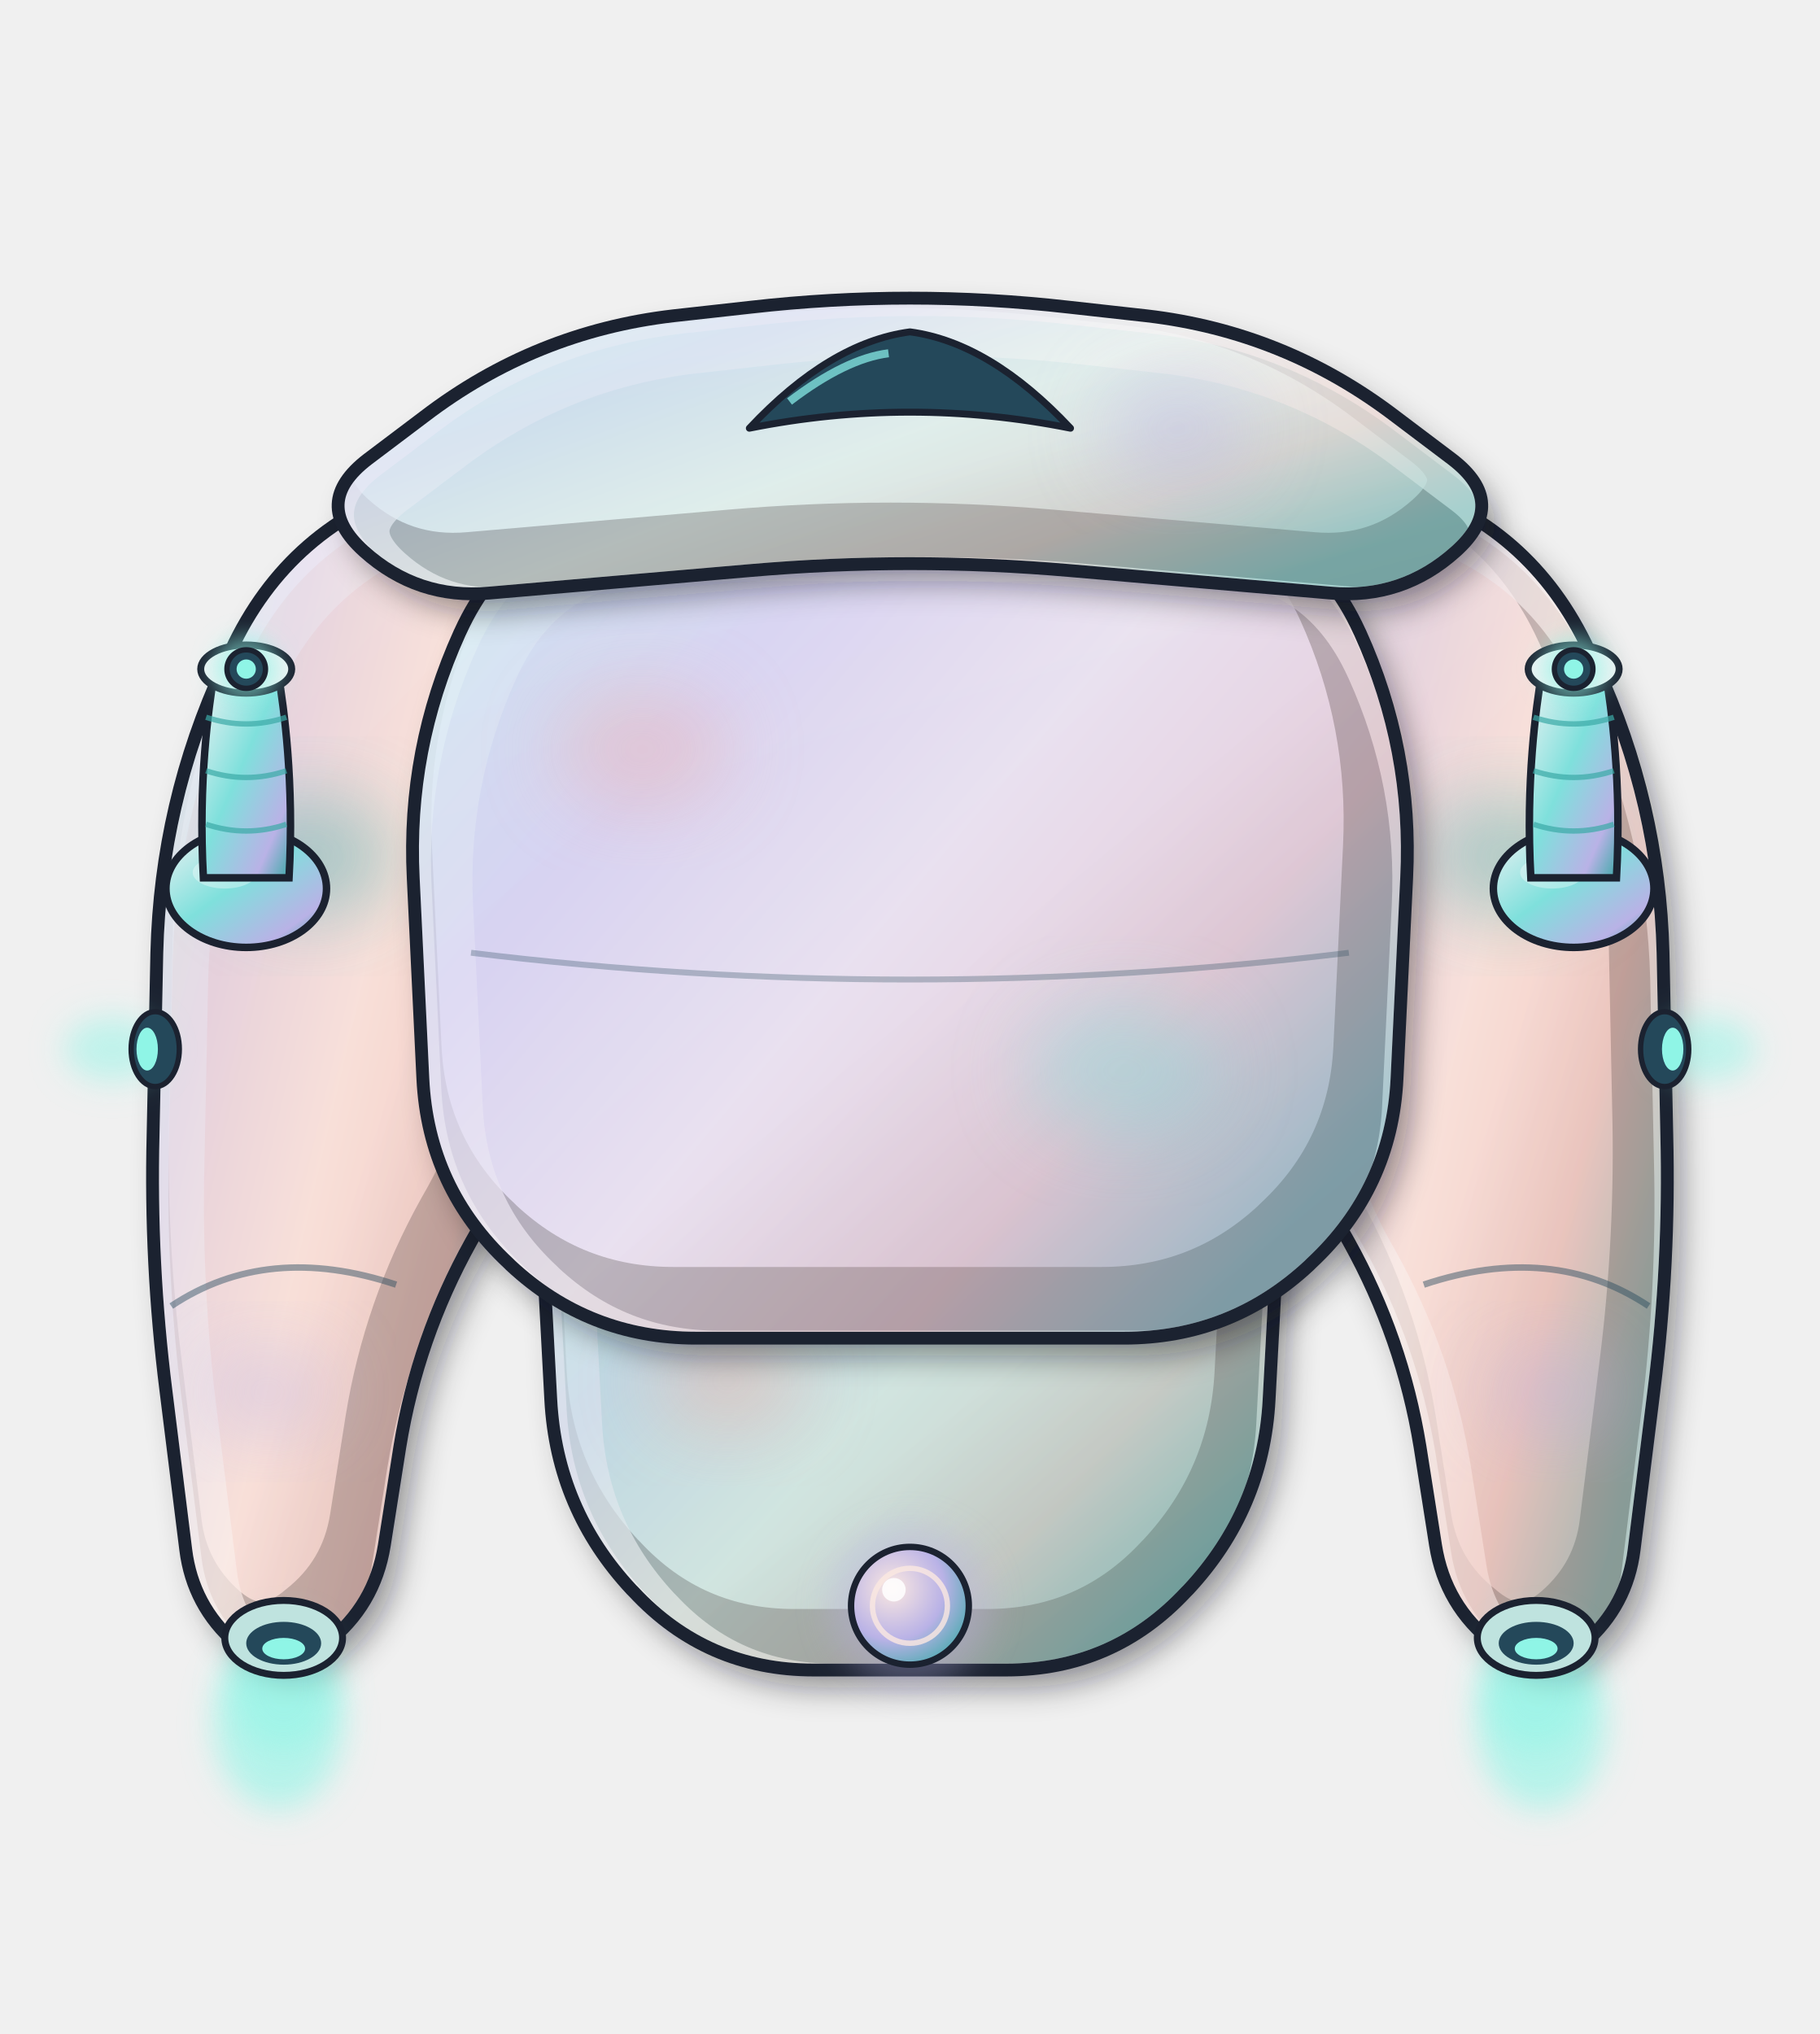
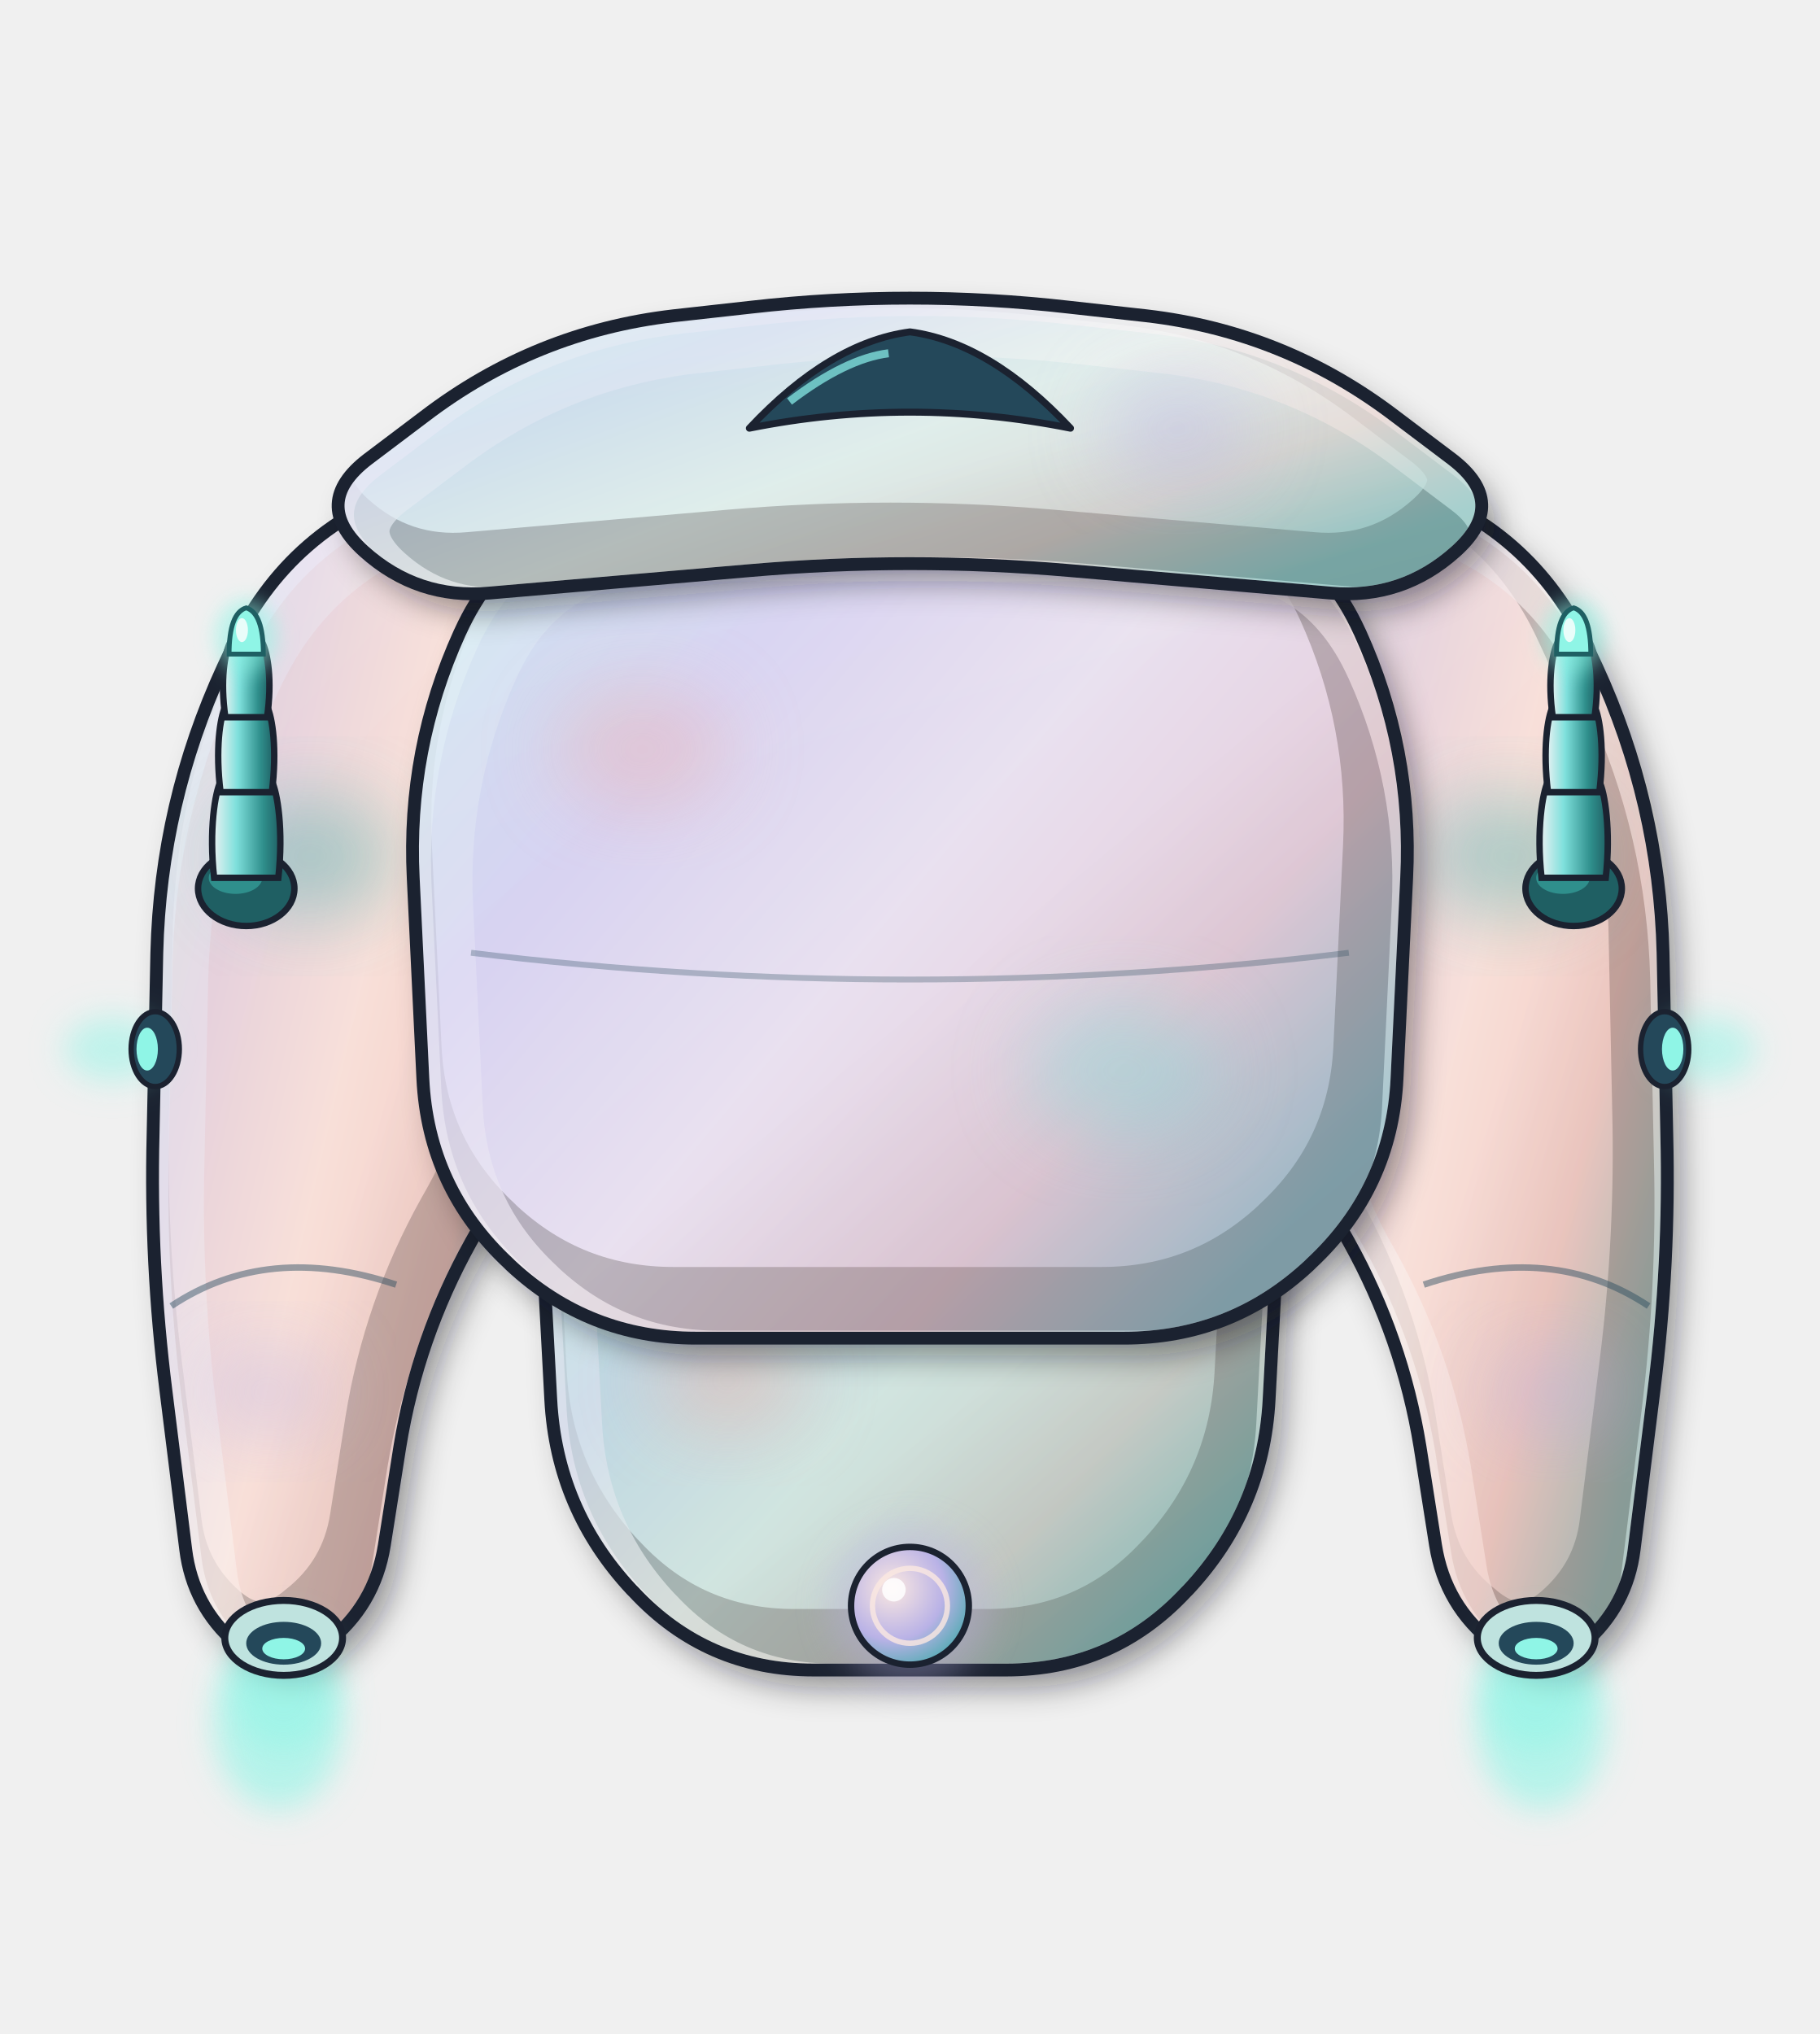
<svg xmlns="http://www.w3.org/2000/svg" viewBox="0 0 340 380" width="340" height="380">
  <defs>
    <filter id="soft" x="-20%" y="-20%" width="140%" height="140%">
      <feGaussianBlur stdDeviation="3" />
    </filter>
    <filter id="glow" x="-100%" y="-100%" width="300%" height="300%">
      <feGaussianBlur stdDeviation="3" />
    </filter>
    <linearGradient id="gloss" x1="0" y1="0" x2="0.35" y2="1">
      <stop offset="0" stop-color="#fff" stop-opacity=".18" />
      <stop offset=".4" stop-color="#fff" stop-opacity="0" />
    </linearGradient>
    <filter id="soft-mottle" x="-50%" y="-50%" width="200%" height="200%">
      <feGaussianBlur stdDeviation="7" />
    </filter>
    <radialGradient id="organ" cx=".35" cy=".35" r=".8">
      <stop offset="0" stop-color="#fbe8e1" />
      <stop offset=".55" stop-color="#b9b2e6" />
      <stop offset="1" stop-color="#3aa9a6" />
    </radialGradient>
    <linearGradient id="prism" x1="0" y1="0" x2="1" y2="1">
      <stop offset="0" stop-color="#7fe0dc" stop-opacity=".25" />
      <stop offset=".45" stop-color="#fbe8e1" stop-opacity="0" />
      <stop offset=".7" stop-color="#b9b2e6" stop-opacity=".18" />
      <stop offset="1" stop-color="#f0a99f" stop-opacity=".22" />
    </linearGradient>
    <linearGradient id="iris" x1="0" y1="0" x2="1" y2=".7">
      <stop offset="0" stop-color="#7fe0dc" />
      <stop offset=".3" stop-color="#b9b2e6" />
      <stop offset=".55" stop-color="#fbe8e1" />
      <stop offset=".8" stop-color="#f0a99f" />
      <stop offset="1" stop-color="#3aa9a6" />
    </linearGradient>
    <clipPath id="plate-rear-clip">
      <path d="M100.9,224.0 Q100.0,206.0 118.0,206.0 L222.0,206.0 Q240.0,206.0 239.1,224.0 L237.1,261.5 Q236.0,282.0 222.0,297.0 L221.6,297.4 Q208.0,312.0 188.0,312.0 L152.0,312.0 Q132.0,312.0 118.4,297.4 L118.0,297.0 Q104.0,282.0 102.9,261.5 Z" />
    </clipPath>
    <linearGradient id="plate-rear-body" x1="0" y1="0" x2="1" y2="1">
      <stop offset="0" stop-color="#c5e5e2" />
      <stop offset=".55" stop-color="#bfe3df" />
      <stop offset="1" stop-color="#98b5b2" />
    </linearGradient>
    <clipPath id="plate-flank-port-clip">
      <path d="M104.0,101.0 Q106.0,82.0 87.7,87.6 L78.9,90.4 Q54.0,98.0 43.1,121.6 L41.7,124.6 Q30.0,150.0 29.3,178.0 L28.6,212.0 Q28.0,236.0 31.0,259.8 L34.7,289.5 Q36.0,300.0 44.0,307.0 L44.0,307.0 Q52.0,314.0 60.4,307.5 L61.0,307.0 Q70.0,300.0 71.8,288.7 L74.7,270.3 Q78.0,250.0 88.0,232.0 L89.3,229.7 Q98.0,214.0 98.8,196.0 L101.2,139.1 Q102.0,120.0 104.0,101.0 Z" />
    </clipPath>
    <linearGradient id="plate-flank-port-body" x1="0" y1="0" x2="1" y2="1">
      <stop offset="0" stop-color="#f6dfda" />
      <stop offset=".55" stop-color="#f6dcd6" />
      <stop offset="1" stop-color="#c4b0ab" />
    </linearGradient>
    <clipPath id="plate-flank-starboard-clip">
      <path d="M236.0,101.0 Q238.0,120.0 238.8,139.1 L241.2,196.0 Q242.0,214.0 250.7,229.7 L252.0,232.0 Q262.0,250.0 265.3,270.3 L268.2,288.7 Q270.0,300.0 279.0,307.0 L279.6,307.5 Q288.0,314.0 296.0,307.0 L296.0,307.0 Q304.0,300.0 305.3,289.5 L309.0,259.8 Q312.0,236.0 311.4,212.0 L310.7,178.0 Q310.0,150.0 298.3,124.6 L296.9,121.6 Q286.0,98.0 261.1,90.4 L252.3,87.6 Q234.0,82.0 236.0,101.0 Z" />
    </clipPath>
    <linearGradient id="plate-flank-starboard-body" x1="0" y1="0" x2="1" y2="1">
      <stop offset="0" stop-color="#f6dfda" />
      <stop offset=".55" stop-color="#f6dcd6" />
      <stop offset="1" stop-color="#c4b0ab" />
    </linearGradient>
    <clipPath id="plate-dorsal-clip">
      <path d="M86.0,118.0 Q96.0,96.0 120.2,96.0 L219.8,96.0 Q244.0,96.0 254.0,118.0 L254.1,118.2 Q264.0,140.0 262.8,164.0 L261.0,201.5 Q260.0,222.0 245.0,236.0 L244.6,236.4 Q230.0,250.0 210.0,250.0 L130.0,250.0 Q110.0,250.0 95.4,236.4 L95.0,236.0 Q80.0,222.0 79.0,201.5 L77.2,164.0 Q76.0,140.0 85.9,118.2 Z" />
    </clipPath>
    <linearGradient id="plate-dorsal-body" x1="0" y1="0" x2="1" y2="1">
      <stop offset="0" stop-color="#e4e1f6" />
      <stop offset=".55" stop-color="#e2def5" />
      <stop offset="1" stop-color="#b4b1c4" />
    </linearGradient>
    <clipPath id="plate-front-clip">
      <path d="M140.2,57.4 Q170.0,54.0 199.8,57.4 L214.2,59.0 Q240.0,62.0 260.7,77.8 L271.3,85.8 Q282.0,94.0 272.0,103.0 L272.0,103.0 Q262.0,112.0 248.6,110.8 L199.9,106.6 Q170.0,104.0 140.1,106.6 L91.4,110.8 Q78.0,112.0 68.0,103.0 L68.0,103.0 Q58.0,94.0 68.7,85.8 L79.3,77.8 Q100.0,62.0 125.8,59.0 Z" />
    </clipPath>
    <linearGradient id="plate-front-body" x1="0" y1="0" x2="1" y2="1">
      <stop offset="0" stop-color="#d8f1f0" />
      <stop offset=".55" stop-color="#d4f0ef" />
      <stop offset="1" stop-color="#a9c0bf" />
    </linearGradient>
  </defs>
  <g id="hull-art">
    <g id="plate-rear">
      <path class="cast-shadow" d="M100.9,224.0 Q100.0,206.0 118.0,206.0 L222.0,206.0 Q240.0,206.0 239.1,224.0 L237.1,261.5 Q236.0,282.0 222.0,297.0 L221.6,297.4 Q208.0,312.0 188.0,312.0 L152.0,312.0 Q132.0,312.0 118.4,297.4 L118.0,297.0 Q104.0,282.0 102.9,261.5 Z" transform="translate(2.4,3.2)" fill="#0b0f18" opacity=".45" filter="url(#soft)" />
      <path class="fill" d="M100.9,224.0 Q100.0,206.0 118.0,206.0 L222.0,206.0 Q240.0,206.0 239.1,224.0 L237.1,261.5 Q236.0,282.0 222.0,297.0 L221.6,297.4 Q208.0,312.0 188.0,312.0 L152.0,312.0 Q132.0,312.0 118.4,297.4 L118.0,297.0 Q104.0,282.0 102.9,261.5 Z" fill="#bfe3df" />
      <g class="shade" clip-path="url(#plate-rear-clip)">
        <path d="M100.9,224.0 Q100.0,206.0 118.0,206.0 L222.0,206.0 Q240.0,206.0 239.1,224.0 L237.1,261.5 Q236.0,282.0 222.0,297.0 L221.6,297.4 Q208.0,312.0 188.0,312.0 L152.0,312.0 Q132.0,312.0 118.4,297.4 L118.0,297.0 Q104.0,282.0 102.9,261.5 Z" fill="url(#plate-rear-body)" />
        <path d="M100.9,224.0 Q100.0,206.0 118.0,206.0 L222.0,206.0 Q240.0,206.0 239.1,224.0 L237.1,261.5 Q236.0,282.0 222.0,297.0 L221.6,297.4 Q208.0,312.0 188.0,312.0 L152.0,312.0 Q132.0,312.0 118.4,297.4 L118.0,297.0 Q104.0,282.0 102.9,261.5 Z" transform="translate(-3.6,-4.8)" fill="none" stroke="#768c8a" stroke-width="13.2" opacity=".75" />
      </g>
      <g class="highlight" clip-path="url(#plate-rear-clip)">
        <path d="M100.9,224.0 Q100.0,206.0 118.0,206.0 L222.0,206.0 Q240.0,206.0 239.1,224.0 L237.1,261.5 Q236.0,282.0 222.0,297.0 L221.6,297.4 Q208.0,312.0 188.0,312.0 L152.0,312.0 Q132.0,312.0 118.4,297.4 L118.0,297.0 Q104.0,282.0 102.9,261.5 Z" transform="translate(3.6,4.8)" fill="none" stroke="#e2f2f0" stroke-width="12.0" opacity=".7" />
        <path d="M100.9,224.0 Q100.0,206.0 118.0,206.0 L222.0,206.0 Q240.0,206.0 239.1,224.0 L237.1,261.5 Q236.0,282.0 222.0,297.0 L221.6,297.4 Q208.0,312.0 188.0,312.0 L152.0,312.0 Q132.0,312.0 118.4,297.4 L118.0,297.0 Q104.0,282.0 102.9,261.5 Z" transform="translate(1.3,1.7)" fill="none" stroke="#ffffff" stroke-width="3.3" opacity=".55" />
        <path d="M100.9,224.0 Q100.0,206.0 118.0,206.0 L222.0,206.0 Q240.0,206.0 239.1,224.0 L237.1,261.5 Q236.0,282.0 222.0,297.0 L221.6,297.4 Q208.0,312.0 188.0,312.0 L152.0,312.0 Q132.0,312.0 118.4,297.4 L118.0,297.0 Q104.0,282.0 102.9,261.5 Z" fill="url(#gloss)" />
      </g>
      <g class="details" clip-path="url(#plate-rear-clip)">
        <path d="M100.9,224.0 Q100.0,206.0 118.0,206.0 L222.0,206.0 Q240.0,206.0 239.1,224.0 L237.1,261.5 Q236.0,282.0 222.0,297.0 L221.6,297.4 Q208.0,312.0 188.0,312.0 L152.0,312.0 Q132.0,312.0 118.4,297.4 L118.0,297.0 Q104.0,282.0 102.9,261.5 Z" fill="url(#iris)" opacity=".28" />
        <ellipse cx="136" cy="258" rx="14" ry="9.8" fill="#f0a99f" opacity="0.4" filter="url(#soft-mottle)" />
        <path d="M100.9,224.0 Q100.0,206.0 118.0,206.0 L222.0,206.0 Q240.0,206.0 239.1,224.0 L237.1,261.5 Q236.0,282.0 222.0,297.0 L221.6,297.4 Q208.0,312.0 188.0,312.0 L152.0,312.0 Q132.0,312.0 118.4,297.4 L118.0,297.0 Q104.0,282.0 102.9,261.5 Z" fill="none" stroke="#ffffff" stroke-width="2.4" opacity=".4" />
      </g>
      <path class="outline" d="M100.9,224.0 Q100.0,206.0 118.0,206.0 L222.0,206.0 Q240.0,206.0 239.1,224.0 L237.1,261.5 Q236.0,282.0 222.0,297.0 L221.6,297.4 Q208.0,312.0 188.0,312.0 L152.0,312.0 Q132.0,312.0 118.4,297.4 L118.0,297.0 Q104.0,282.0 102.9,261.5 Z" fill="none" stroke="#1b2230" stroke-width="2.4" stroke-linejoin="round" />
    </g>
    <g id="thrust-glow--1">
      <ellipse cx="52.0" cy="322" rx="12" ry="16" fill="#8ff5e6" opacity=".6" filter="url(#glow)" />
    </g>
    <g id="thrust-glow-1">
      <ellipse cx="288.0" cy="322" rx="12" ry="16" fill="#8ff5e6" opacity=".6" filter="url(#glow)" />
    </g>
    <g id="plate-flank-port">
      <path class="cast-shadow" d="M104.0,101.0 Q106.0,82.0 87.7,87.6 L78.9,90.4 Q54.0,98.0 43.1,121.6 L41.7,124.6 Q30.0,150.0 29.3,178.0 L28.6,212.0 Q28.0,236.0 31.0,259.8 L34.7,289.5 Q36.0,300.0 44.0,307.0 L44.0,307.0 Q52.0,314.0 60.4,307.5 L61.0,307.0 Q70.0,300.0 71.8,288.7 L74.7,270.3 Q78.0,250.0 88.0,232.0 L89.3,229.7 Q98.0,214.0 98.8,196.0 L101.2,139.1 Q102.0,120.0 104.0,101.0 Z" transform="translate(2.4,3.2)" fill="#0b0f18" opacity=".45" filter="url(#soft)" />
      <path class="fill" d="M104.0,101.0 Q106.0,82.0 87.7,87.6 L78.9,90.4 Q54.0,98.0 43.1,121.6 L41.7,124.6 Q30.0,150.0 29.3,178.0 L28.6,212.0 Q28.0,236.0 31.0,259.8 L34.7,289.5 Q36.0,300.0 44.0,307.0 L44.0,307.0 Q52.0,314.0 60.4,307.5 L61.0,307.0 Q70.0,300.0 71.8,288.7 L74.7,270.3 Q78.0,250.0 88.0,232.0 L89.3,229.7 Q98.0,214.0 98.8,196.0 L101.2,139.1 Q102.0,120.0 104.0,101.0 Z" fill="#f6dcd6" />
      <g class="shade" clip-path="url(#plate-flank-port-clip)">
        <path d="M104.0,101.0 Q106.0,82.0 87.7,87.6 L78.9,90.4 Q54.0,98.0 43.1,121.6 L41.7,124.6 Q30.0,150.0 29.3,178.0 L28.6,212.0 Q28.0,236.0 31.0,259.8 L34.7,289.5 Q36.0,300.0 44.0,307.0 L44.0,307.0 Q52.0,314.0 60.4,307.5 L61.0,307.0 Q70.0,300.0 71.8,288.7 L74.7,270.3 Q78.0,250.0 88.0,232.0 L89.3,229.7 Q98.0,214.0 98.8,196.0 L101.2,139.1 Q102.0,120.0 104.0,101.0 Z" fill="url(#plate-flank-port-body)" />
        <path d="M104.0,101.0 Q106.0,82.0 87.7,87.6 L78.9,90.4 Q54.0,98.0 43.1,121.6 L41.7,124.6 Q30.0,150.0 29.3,178.0 L28.6,212.0 Q28.0,236.0 31.0,259.8 L34.7,289.5 Q36.0,300.0 44.0,307.0 L44.0,307.0 Q52.0,314.0 60.4,307.5 L61.0,307.0 Q70.0,300.0 71.8,288.7 L74.7,270.3 Q78.0,250.0 88.0,232.0 L89.3,229.7 Q98.0,214.0 98.8,196.0 L101.2,139.1 Q102.0,120.0 104.0,101.0 Z" transform="translate(-3.6,-4.8)" fill="none" stroke="#988884" stroke-width="13.2" opacity=".75" />
      </g>
      <g class="highlight" clip-path="url(#plate-flank-port-clip)">
        <path d="M104.0,101.0 Q106.0,82.0 87.7,87.6 L78.9,90.4 Q54.0,98.0 43.1,121.6 L41.7,124.6 Q30.0,150.0 29.3,178.0 L28.6,212.0 Q28.0,236.0 31.0,259.8 L34.7,289.5 Q36.0,300.0 44.0,307.0 L44.0,307.0 Q52.0,314.0 60.4,307.5 L61.0,307.0 Q70.0,300.0 71.8,288.7 L74.7,270.3 Q78.0,250.0 88.0,232.0 L89.3,229.7 Q98.0,214.0 98.8,196.0 L101.2,139.1 Q102.0,120.0 104.0,101.0 Z" transform="translate(3.6,4.8)" fill="none" stroke="#faefec" stroke-width="12.0" opacity=".7" />
        <path d="M104.0,101.0 Q106.0,82.0 87.7,87.6 L78.9,90.4 Q54.0,98.0 43.1,121.6 L41.7,124.6 Q30.0,150.0 29.3,178.0 L28.6,212.0 Q28.0,236.0 31.0,259.8 L34.7,289.5 Q36.0,300.0 44.0,307.0 L44.0,307.0 Q52.0,314.0 60.4,307.5 L61.0,307.0 Q70.0,300.0 71.8,288.7 L74.7,270.3 Q78.0,250.0 88.0,232.0 L89.3,229.7 Q98.0,214.0 98.8,196.0 L101.2,139.1 Q102.0,120.0 104.0,101.0 Z" transform="translate(1.3,1.7)" fill="none" stroke="#ffffff" stroke-width="3.3" opacity=".55" />
        <path d="M104.0,101.0 Q106.0,82.0 87.7,87.6 L78.9,90.4 Q54.0,98.0 43.1,121.6 L41.7,124.6 Q30.0,150.0 29.3,178.0 L28.6,212.0 Q28.0,236.0 31.0,259.8 L34.7,289.5 Q36.0,300.0 44.0,307.0 L44.0,307.0 Q52.0,314.0 60.4,307.5 L61.0,307.0 Q70.0,300.0 71.8,288.7 L74.7,270.3 Q78.0,250.0 88.0,232.0 L89.3,229.7 Q98.0,214.0 98.8,196.0 L101.2,139.1 Q102.0,120.0 104.0,101.0 Z" fill="url(#gloss)" />
      </g>
      <g class="details" clip-path="url(#plate-flank-port-clip)">
        <path d="M104.0,101.0 Q106.0,82.0 87.7,87.6 L78.9,90.4 Q54.0,98.0 43.1,121.6 L41.7,124.6 Q30.0,150.0 29.3,178.0 L28.6,212.0 Q28.0,236.0 31.0,259.8 L34.7,289.5 Q36.0,300.0 44.0,307.0 L44.0,307.0 Q52.0,314.0 60.4,307.5 L61.0,307.0 Q70.0,300.0 71.8,288.7 L74.7,270.3 Q78.0,250.0 88.0,232.0 L89.3,229.7 Q98.0,214.0 98.8,196.0 L101.2,139.1 Q102.0,120.0 104.0,101.0 Z" fill="url(#iris)" opacity=".28" />
        <ellipse cx="58.0" cy="160" rx="16" ry="11.2" fill="#3aa9a6" opacity="0.4" filter="url(#soft-mottle)" />
        <ellipse cx="50.0" cy="260" rx="12" ry="8.4" fill="#b9b2e6" opacity="0.4" filter="url(#soft-mottle)" />
        <path d="M104.0,101.0 Q106.0,82.0 87.7,87.6 L78.9,90.4 Q54.0,98.0 43.1,121.6 L41.7,124.6 Q30.0,150.0 29.3,178.0 L28.6,212.0 Q28.0,236.0 31.0,259.8 L34.7,289.5 Q36.0,300.0 44.0,307.0 L44.0,307.0 Q52.0,314.0 60.4,307.5 L61.0,307.0 Q70.0,300.0 71.8,288.7 L74.7,270.3 Q78.0,250.0 88.0,232.0 L89.3,229.7 Q98.0,214.0 98.8,196.0 L101.2,139.1 Q102.0,120.0 104.0,101.0 Z" fill="none" stroke="#ffffff" stroke-width="2.4" opacity=".4" />
        <path d="M74.0,240 Q50.0,232 32.0,244" fill="none" stroke="#24485a" stroke-width="1.2" opacity=".45" />
      </g>
      <path class="outline" d="M104.0,101.0 Q106.0,82.0 87.7,87.6 L78.9,90.4 Q54.0,98.0 43.1,121.6 L41.7,124.6 Q30.0,150.0 29.3,178.0 L28.6,212.0 Q28.0,236.0 31.0,259.8 L34.7,289.5 Q36.0,300.0 44.0,307.0 L44.0,307.0 Q52.0,314.0 60.4,307.5 L61.0,307.0 Q70.0,300.0 71.8,288.7 L74.7,270.3 Q78.0,250.0 88.0,232.0 L89.3,229.7 Q98.0,214.0 98.8,196.0 L101.2,139.1 Q102.0,120.0 104.0,101.0 Z" fill="none" stroke="#1b2230" stroke-width="2.4" stroke-linejoin="round" />
    </g>
    <g id="nozzle--1">
      <ellipse cx="53.0" cy="315" rx="10" ry="12" fill="#8ff5e6" opacity=".55" filter="url(#glow)" />
      <ellipse cx="53.0" cy="306" rx="11" ry="7" fill="#bfe3df" stroke="#1b2230" stroke-width="1.3" />
      <ellipse cx="53.0" cy="307" rx="7" ry="4" fill="#24485a" />
      <ellipse cx="53.0" cy="308" rx="4" ry="2" fill="#8ff5e6" />
    </g>
    <g id="side-thruster--1">
      <ellipse cx="21.0" cy="196" rx="9" ry="6" fill="#8ff5e6" opacity=".5" filter="url(#glow)" />
      <ellipse cx="29.0" cy="196" rx="4.5" ry="7" fill="#24485a" stroke="#1b2230" stroke-width="1" />
      <ellipse cx="27.5" cy="196" rx="2" ry="4" fill="#8ff5e6" />
    </g>
    <g id="plate-flank-starboard">
      <path class="cast-shadow" d="M236.0,101.0 Q238.0,120.0 238.8,139.1 L241.2,196.0 Q242.0,214.0 250.7,229.7 L252.0,232.0 Q262.0,250.0 265.3,270.3 L268.2,288.7 Q270.0,300.0 279.0,307.0 L279.6,307.5 Q288.0,314.0 296.0,307.0 L296.0,307.0 Q304.0,300.0 305.3,289.5 L309.0,259.8 Q312.0,236.0 311.4,212.0 L310.7,178.0 Q310.0,150.0 298.3,124.6 L296.9,121.6 Q286.0,98.0 261.1,90.4 L252.3,87.6 Q234.0,82.0 236.0,101.0 Z" transform="translate(2.4,3.2)" fill="#0b0f18" opacity=".45" filter="url(#soft)" />
      <path class="fill" d="M236.0,101.0 Q238.0,120.0 238.8,139.1 L241.2,196.0 Q242.0,214.0 250.7,229.7 L252.0,232.0 Q262.0,250.0 265.3,270.3 L268.2,288.7 Q270.0,300.0 279.0,307.0 L279.6,307.5 Q288.0,314.0 296.0,307.0 L296.0,307.0 Q304.0,300.0 305.3,289.5 L309.0,259.8 Q312.0,236.0 311.4,212.0 L310.7,178.0 Q310.0,150.0 298.3,124.6 L296.9,121.6 Q286.0,98.0 261.1,90.4 L252.3,87.6 Q234.0,82.0 236.0,101.0 Z" fill="#f6dcd6" />
      <g class="shade" clip-path="url(#plate-flank-starboard-clip)">
        <path d="M236.0,101.0 Q238.0,120.0 238.8,139.1 L241.2,196.0 Q242.0,214.0 250.7,229.7 L252.0,232.0 Q262.0,250.0 265.3,270.3 L268.2,288.7 Q270.0,300.0 279.0,307.0 L279.6,307.5 Q288.0,314.0 296.0,307.0 L296.0,307.0 Q304.0,300.0 305.3,289.5 L309.0,259.8 Q312.0,236.0 311.4,212.0 L310.7,178.0 Q310.0,150.0 298.3,124.6 L296.9,121.6 Q286.0,98.0 261.1,90.4 L252.3,87.6 Q234.0,82.0 236.0,101.0 Z" fill="url(#plate-flank-starboard-body)" />
        <path d="M236.0,101.0 Q238.0,120.0 238.8,139.1 L241.2,196.0 Q242.0,214.0 250.7,229.7 L252.0,232.0 Q262.0,250.0 265.3,270.3 L268.2,288.7 Q270.0,300.0 279.0,307.0 L279.6,307.5 Q288.0,314.0 296.0,307.0 L296.0,307.0 Q304.0,300.0 305.3,289.5 L309.0,259.8 Q312.0,236.0 311.4,212.0 L310.7,178.0 Q310.0,150.0 298.3,124.6 L296.9,121.6 Q286.0,98.0 261.1,90.4 L252.3,87.6 Q234.0,82.0 236.0,101.0 Z" transform="translate(-3.6,-4.8)" fill="none" stroke="#988884" stroke-width="13.2" opacity=".75" />
      </g>
      <g class="highlight" clip-path="url(#plate-flank-starboard-clip)">
        <path d="M236.0,101.0 Q238.0,120.0 238.8,139.1 L241.2,196.0 Q242.0,214.0 250.7,229.7 L252.0,232.0 Q262.0,250.0 265.3,270.3 L268.2,288.7 Q270.0,300.0 279.0,307.0 L279.6,307.5 Q288.0,314.0 296.0,307.0 L296.0,307.0 Q304.0,300.0 305.3,289.5 L309.0,259.8 Q312.0,236.0 311.4,212.0 L310.7,178.0 Q310.0,150.0 298.3,124.6 L296.9,121.6 Q286.0,98.0 261.1,90.4 L252.3,87.6 Q234.0,82.0 236.0,101.0 Z" transform="translate(3.6,4.8)" fill="none" stroke="#faefec" stroke-width="12.0" opacity=".7" />
        <path d="M236.0,101.0 Q238.0,120.0 238.8,139.1 L241.2,196.0 Q242.0,214.0 250.7,229.7 L252.0,232.0 Q262.0,250.0 265.3,270.3 L268.2,288.7 Q270.0,300.0 279.0,307.0 L279.6,307.5 Q288.0,314.0 296.0,307.0 L296.0,307.0 Q304.0,300.0 305.3,289.5 L309.0,259.8 Q312.0,236.0 311.4,212.0 L310.7,178.0 Q310.0,150.0 298.3,124.6 L296.9,121.6 Q286.0,98.0 261.1,90.4 L252.3,87.6 Q234.0,82.0 236.0,101.0 Z" transform="translate(1.3,1.7)" fill="none" stroke="#ffffff" stroke-width="3.3" opacity=".55" />
        <path d="M236.0,101.0 Q238.0,120.0 238.8,139.1 L241.2,196.0 Q242.0,214.0 250.7,229.7 L252.0,232.0 Q262.0,250.0 265.3,270.3 L268.2,288.7 Q270.0,300.0 279.0,307.0 L279.6,307.5 Q288.0,314.0 296.0,307.0 L296.0,307.0 Q304.0,300.0 305.3,289.5 L309.0,259.8 Q312.0,236.0 311.4,212.0 L310.7,178.0 Q310.0,150.0 298.3,124.6 L296.9,121.6 Q286.0,98.0 261.1,90.4 L252.3,87.6 Q234.0,82.0 236.0,101.0 Z" fill="url(#gloss)" />
      </g>
      <g class="details" clip-path="url(#plate-flank-starboard-clip)">
        <path d="M236.0,101.0 Q238.0,120.0 238.8,139.1 L241.2,196.0 Q242.0,214.0 250.7,229.7 L252.0,232.0 Q262.0,250.0 265.3,270.3 L268.2,288.7 Q270.0,300.0 279.0,307.0 L279.6,307.5 Q288.0,314.0 296.0,307.0 L296.0,307.0 Q304.0,300.0 305.3,289.5 L309.0,259.8 Q312.0,236.0 311.4,212.0 L310.7,178.0 Q310.0,150.0 298.3,124.6 L296.9,121.6 Q286.0,98.0 261.1,90.4 L252.3,87.6 Q234.0,82.0 236.0,101.0 Z" fill="url(#iris)" opacity=".28" />
        <ellipse cx="282.0" cy="160" rx="16" ry="11.2" fill="#3aa9a6" opacity="0.4" filter="url(#soft-mottle)" />
        <ellipse cx="290.0" cy="260" rx="12" ry="8.4" fill="#b9b2e6" opacity="0.4" filter="url(#soft-mottle)" />
        <path d="M236.0,101.0 Q238.0,120.0 238.8,139.1 L241.2,196.0 Q242.0,214.0 250.7,229.7 L252.0,232.0 Q262.0,250.0 265.3,270.3 L268.2,288.7 Q270.0,300.0 279.0,307.0 L279.6,307.5 Q288.0,314.0 296.0,307.0 L296.0,307.0 Q304.0,300.0 305.3,289.5 L309.0,259.8 Q312.0,236.0 311.4,212.0 L310.7,178.0 Q310.0,150.0 298.3,124.6 L296.9,121.6 Q286.0,98.0 261.1,90.4 L252.3,87.6 Q234.0,82.0 236.0,101.0 Z" fill="none" stroke="#ffffff" stroke-width="2.4" opacity=".4" />
        <path d="M266.0,240 Q290.0,232 308.0,244" fill="none" stroke="#24485a" stroke-width="1.2" opacity=".45" />
      </g>
      <path class="outline" d="M236.0,101.0 Q238.0,120.0 238.8,139.1 L241.2,196.0 Q242.0,214.0 250.7,229.7 L252.0,232.0 Q262.0,250.0 265.3,270.3 L268.2,288.7 Q270.0,300.0 279.0,307.0 L279.6,307.5 Q288.0,314.0 296.0,307.0 L296.0,307.0 Q304.0,300.0 305.3,289.5 L309.0,259.8 Q312.0,236.0 311.4,212.0 L310.7,178.0 Q310.0,150.0 298.3,124.6 L296.9,121.6 Q286.0,98.0 261.1,90.4 L252.3,87.6 Q234.0,82.0 236.0,101.0 Z" fill="none" stroke="#1b2230" stroke-width="2.4" stroke-linejoin="round" />
    </g>
    <g id="nozzle-1">
      <ellipse cx="287.0" cy="315" rx="10" ry="12" fill="#8ff5e6" opacity=".55" filter="url(#glow)" />
      <ellipse cx="287.0" cy="306" rx="11" ry="7" fill="#bfe3df" stroke="#1b2230" stroke-width="1.3" />
      <ellipse cx="287.0" cy="307" rx="7" ry="4" fill="#24485a" />
      <ellipse cx="287.0" cy="308" rx="4" ry="2" fill="#8ff5e6" />
    </g>
    <g id="side-thruster-1">
      <ellipse cx="319.0" cy="196" rx="9" ry="6" fill="#8ff5e6" opacity=".5" filter="url(#glow)" />
      <ellipse cx="311.0" cy="196" rx="4.5" ry="7" fill="#24485a" stroke="#1b2230" stroke-width="1" />
      <ellipse cx="312.5" cy="196" rx="2" ry="4" fill="#8ff5e6" />
    </g>
    <g id="plate-dorsal">
      <path class="cast-shadow" d="M86.0,118.0 Q96.0,96.0 120.2,96.0 L219.8,96.0 Q244.0,96.0 254.0,118.0 L254.1,118.2 Q264.0,140.0 262.8,164.0 L261.0,201.5 Q260.0,222.0 245.0,236.0 L244.6,236.4 Q230.0,250.0 210.0,250.0 L130.0,250.0 Q110.0,250.0 95.4,236.4 L95.0,236.0 Q80.0,222.0 79.0,201.5 L77.2,164.0 Q76.0,140.0 85.9,118.2 Z" transform="translate(2.4,3.2)" fill="#0b0f18" opacity=".45" filter="url(#soft)" />
      <path class="fill" d="M86.0,118.0 Q96.0,96.0 120.2,96.0 L219.8,96.0 Q244.0,96.0 254.0,118.0 L254.1,118.2 Q264.0,140.0 262.8,164.0 L261.0,201.5 Q260.0,222.0 245.0,236.0 L244.6,236.4 Q230.0,250.0 210.0,250.0 L130.0,250.0 Q110.0,250.0 95.4,236.4 L95.0,236.0 Q80.0,222.0 79.0,201.5 L77.2,164.0 Q76.0,140.0 85.9,118.2 Z" fill="#e2def5" />
      <g class="shade" clip-path="url(#plate-dorsal-clip)">
        <path d="M86.0,118.0 Q96.0,96.0 120.2,96.0 L219.8,96.0 Q244.0,96.0 254.0,118.0 L254.1,118.2 Q264.0,140.0 262.8,164.0 L261.0,201.5 Q260.0,222.0 245.0,236.0 L244.6,236.4 Q230.0,250.0 210.0,250.0 L130.0,250.0 Q110.0,250.0 95.4,236.4 L95.0,236.0 Q80.0,222.0 79.0,201.5 L77.2,164.0 Q76.0,140.0 85.9,118.2 Z" fill="url(#plate-dorsal-body)" />
        <path d="M86.0,118.0 Q96.0,96.0 120.2,96.0 L219.8,96.0 Q244.0,96.0 254.0,118.0 L254.1,118.2 Q264.0,140.0 262.8,164.0 L261.0,201.5 Q260.0,222.0 245.0,236.0 L244.6,236.4 Q230.0,250.0 210.0,250.0 L130.0,250.0 Q110.0,250.0 95.4,236.4 L95.0,236.0 Q80.0,222.0 79.0,201.5 L77.2,164.0 Q76.0,140.0 85.9,118.2 Z" transform="translate(-4.2,-5.6)" fill="none" stroke="#8c8997" stroke-width="15.4" opacity=".75" />
      </g>
      <g class="highlight" clip-path="url(#plate-dorsal-clip)">
        <path d="M86.0,118.0 Q96.0,96.0 120.2,96.0 L219.8,96.0 Q244.0,96.0 254.0,118.0 L254.1,118.2 Q264.0,140.0 262.8,164.0 L261.0,201.5 Q260.0,222.0 245.0,236.0 L244.6,236.4 Q230.0,250.0 210.0,250.0 L130.0,250.0 Q110.0,250.0 95.4,236.4 L95.0,236.0 Q80.0,222.0 79.0,201.5 L77.2,164.0 Q76.0,140.0 85.9,118.2 Z" transform="translate(4.2,5.6)" fill="none" stroke="#f1f0fa" stroke-width="14.0" opacity=".7" />
        <path d="M86.0,118.0 Q96.0,96.0 120.2,96.0 L219.8,96.0 Q244.0,96.0 254.0,118.0 L254.1,118.2 Q264.0,140.0 262.8,164.0 L261.0,201.5 Q260.0,222.0 245.0,236.0 L244.6,236.4 Q230.0,250.0 210.0,250.0 L130.0,250.0 Q110.0,250.0 95.4,236.4 L95.0,236.0 Q80.0,222.0 79.0,201.5 L77.2,164.0 Q76.0,140.0 85.9,118.2 Z" transform="translate(1.5,2.0)" fill="none" stroke="#ffffff" stroke-width="3.9" opacity=".55" />
        <path d="M86.0,118.0 Q96.0,96.0 120.2,96.0 L219.8,96.0 Q244.0,96.0 254.0,118.0 L254.1,118.2 Q264.0,140.0 262.8,164.0 L261.0,201.5 Q260.0,222.0 245.0,236.0 L244.6,236.4 Q230.0,250.0 210.0,250.0 L130.0,250.0 Q110.0,250.0 95.4,236.4 L95.0,236.0 Q80.0,222.0 79.0,201.5 L77.2,164.0 Q76.0,140.0 85.9,118.2 Z" fill="url(#gloss)" />
      </g>
      <g class="details" clip-path="url(#plate-dorsal-clip)">
        <path d="M86.0,118.0 Q96.0,96.0 120.2,96.0 L219.8,96.0 Q244.0,96.0 254.0,118.0 L254.1,118.2 Q264.0,140.0 262.8,164.0 L261.0,201.5 Q260.0,222.0 245.0,236.0 L244.6,236.4 Q230.0,250.0 210.0,250.0 L130.0,250.0 Q110.0,250.0 95.4,236.4 L95.0,236.0 Q80.0,222.0 79.0,201.5 L77.2,164.0 Q76.0,140.0 85.9,118.2 Z" fill="url(#iris)" opacity=".28" />
        <ellipse cx="210" cy="200" rx="18" ry="12.6" fill="#7fe0dc" opacity="0.4" filter="url(#soft-mottle)" />
        <ellipse cx="120" cy="140" rx="16" ry="11.2" fill="#f0a99f" opacity="0.35" filter="url(#soft-mottle)" />
        <path d="M86.0,118.0 Q96.0,96.0 120.2,96.0 L219.8,96.0 Q244.0,96.0 254.0,118.0 L254.1,118.2 Q264.0,140.0 262.8,164.0 L261.0,201.5 Q260.0,222.0 245.0,236.0 L244.6,236.4 Q230.0,250.0 210.0,250.0 L130.0,250.0 Q110.0,250.0 95.4,236.4 L95.0,236.0 Q80.0,222.0 79.0,201.5 L77.2,164.0 Q76.0,140.0 85.9,118.2 Z" fill="none" stroke="#ffffff" stroke-width="2.4" opacity=".4" />
        <path d="M88,178 Q170,188 252,178" fill="none" stroke="#24485a" stroke-width="1.1" opacity=".3" />
      </g>
      <path class="outline" d="M86.0,118.0 Q96.0,96.0 120.2,96.0 L219.8,96.0 Q244.0,96.0 254.0,118.0 L254.1,118.2 Q264.0,140.0 262.8,164.0 L261.0,201.5 Q260.0,222.0 245.0,236.0 L244.6,236.4 Q230.0,250.0 210.0,250.0 L130.0,250.0 Q110.0,250.0 95.4,236.4 L95.0,236.0 Q80.0,222.0 79.0,201.5 L77.2,164.0 Q76.0,140.0 85.9,118.2 Z" fill="none" stroke="#1b2230" stroke-width="2.4" stroke-linejoin="round" />
    </g>
    <g id="plate-front">
      <path class="cast-shadow" d="M140.2,57.4 Q170.0,54.0 199.8,57.4 L214.2,59.0 Q240.0,62.0 260.7,77.8 L271.3,85.8 Q282.0,94.0 272.0,103.0 L272.0,103.0 Q262.0,112.0 248.6,110.8 L199.9,106.6 Q170.0,104.0 140.1,106.6 L91.4,110.8 Q78.0,112.0 68.0,103.0 L68.0,103.0 Q58.0,94.0 68.7,85.8 L79.3,77.8 Q100.0,62.0 125.8,59.0 Z" transform="translate(2.4,3.2)" fill="#0b0f18" opacity=".45" filter="url(#soft)" />
      <path class="fill" d="M140.2,57.4 Q170.0,54.0 199.8,57.4 L214.2,59.0 Q240.0,62.0 260.7,77.8 L271.3,85.8 Q282.0,94.0 272.0,103.0 L272.0,103.0 Q262.0,112.0 248.6,110.8 L199.9,106.6 Q170.0,104.0 140.1,106.6 L91.4,110.8 Q78.0,112.0 68.0,103.0 L68.0,103.0 Q58.0,94.0 68.7,85.8 L79.3,77.8 Q100.0,62.0 125.8,59.0 Z" fill="#d4f0ef" />
      <g class="shade" clip-path="url(#plate-front-clip)">
        <path d="M140.2,57.4 Q170.0,54.0 199.8,57.4 L214.2,59.0 Q240.0,62.0 260.7,77.8 L271.3,85.8 Q282.0,94.0 272.0,103.0 L272.0,103.0 Q262.0,112.0 248.6,110.8 L199.9,106.6 Q170.0,104.0 140.1,106.6 L91.4,110.8 Q78.0,112.0 68.0,103.0 L68.0,103.0 Q58.0,94.0 68.7,85.8 L79.3,77.8 Q100.0,62.0 125.8,59.0 Z" fill="url(#plate-front-body)" />
        <path d="M140.2,57.4 Q170.0,54.0 199.8,57.4 L214.2,59.0 Q240.0,62.0 260.7,77.8 L271.3,85.8 Q282.0,94.0 272.0,103.0 L272.0,103.0 Q262.0,112.0 248.6,110.8 L199.9,106.6 Q170.0,104.0 140.1,106.6 L91.4,110.8 Q78.0,112.0 68.0,103.0 L68.0,103.0 Q58.0,94.0 68.7,85.8 L79.3,77.8 Q100.0,62.0 125.8,59.0 Z" transform="translate(-3.6,-4.8)" fill="none" stroke="#839494" stroke-width="13.2" opacity=".75" />
      </g>
      <g class="highlight" clip-path="url(#plate-front-clip)">
        <path d="M140.2,57.4 Q170.0,54.0 199.8,57.4 L214.2,59.0 Q240.0,62.0 260.7,77.8 L271.3,85.8 Q282.0,94.0 272.0,103.0 L272.0,103.0 Q262.0,112.0 248.6,110.8 L199.9,106.6 Q170.0,104.0 140.1,106.6 L91.4,110.8 Q78.0,112.0 68.0,103.0 L68.0,103.0 Q58.0,94.0 68.7,85.8 L79.3,77.8 Q100.0,62.0 125.8,59.0 Z" transform="translate(3.6,4.8)" fill="none" stroke="#ebf8f7" stroke-width="12.0" opacity=".7" />
        <path d="M140.2,57.4 Q170.0,54.0 199.8,57.4 L214.2,59.0 Q240.0,62.0 260.7,77.8 L271.3,85.8 Q282.0,94.0 272.0,103.0 L272.0,103.0 Q262.0,112.0 248.6,110.8 L199.9,106.6 Q170.0,104.0 140.1,106.6 L91.4,110.8 Q78.0,112.0 68.0,103.0 L68.0,103.0 Q58.0,94.0 68.7,85.8 L79.3,77.8 Q100.0,62.0 125.8,59.0 Z" transform="translate(1.3,1.7)" fill="none" stroke="#ffffff" stroke-width="3.3" opacity=".55" />
        <path d="M140.2,57.4 Q170.0,54.0 199.8,57.4 L214.2,59.0 Q240.0,62.0 260.7,77.8 L271.3,85.8 Q282.0,94.0 272.0,103.0 L272.0,103.0 Q262.0,112.0 248.6,110.8 L199.9,106.6 Q170.0,104.0 140.1,106.6 L91.4,110.8 Q78.0,112.0 68.0,103.0 L68.0,103.0 Q58.0,94.0 68.7,85.8 L79.3,77.8 Q100.0,62.0 125.8,59.0 Z" fill="url(#gloss)" />
      </g>
      <g class="details" clip-path="url(#plate-front-clip)">
        <path d="M140.2,57.4 Q170.0,54.0 199.8,57.4 L214.2,59.0 Q240.0,62.0 260.7,77.8 L271.3,85.8 Q282.0,94.0 272.0,103.0 L272.0,103.0 Q262.0,112.0 248.6,110.8 L199.9,106.6 Q170.0,104.0 140.1,106.6 L91.4,110.8 Q78.0,112.0 68.0,103.0 L68.0,103.0 Q58.0,94.0 68.7,85.8 L79.3,77.8 Q100.0,62.0 125.8,59.0 Z" fill="url(#iris)" opacity=".28" />
        <ellipse cx="220" cy="80" rx="14" ry="9.8" fill="#b9b2e6" opacity="0.4" filter="url(#soft-mottle)" />
        <path d="M140.2,57.4 Q170.0,54.0 199.8,57.4 L214.2,59.0 Q240.0,62.0 260.7,77.8 L271.3,85.8 Q282.0,94.0 272.0,103.0 L272.0,103.0 Q262.0,112.0 248.6,110.8 L199.9,106.6 Q170.0,104.0 140.1,106.6 L91.4,110.8 Q78.0,112.0 68.0,103.0 L68.0,103.0 Q58.0,94.0 68.7,85.8 L79.3,77.8 Q100.0,62.0 125.8,59.0 Z" fill="none" stroke="#ffffff" stroke-width="2.4" opacity=".4" />
      </g>
      <path class="outline" d="M140.2,57.4 Q170.0,54.0 199.8,57.4 L214.2,59.0 Q240.0,62.0 260.7,77.8 L271.3,85.8 Q282.0,94.0 272.0,103.0 L272.0,103.0 Q262.0,112.0 248.6,110.8 L199.9,106.6 Q170.0,104.0 140.1,106.6 L91.4,110.8 Q78.0,112.0 68.0,103.0 L68.0,103.0 Q58.0,94.0 68.7,85.8 L79.3,77.8 Q100.0,62.0 125.8,59.0 Z" fill="none" stroke="#1b2230" stroke-width="2.4" stroke-linejoin="round" />
    </g>
    <g id="canopy">
      <g id="canopy">
        <path d="M140,80 Q155.0,64 170,62 Q185.0,64 200,80 Q170,74 140,80 Z" fill="#24485a" stroke="#1b2230" stroke-width="1.3" stroke-linejoin="round" />
        <path d="M147.5,75 Q158.0,67 166,66" fill="none" stroke="#7fe0dc" stroke-width="1.5" opacity=".8" />
      </g>
    </g>
    <g id="supershield">
      <g id="supershield-emitter">
        <circle cx="170" cy="300" r="15" fill="#b9b2e6" opacity=".35" filter="url(#glow)" />
        <circle cx="170" cy="300" r="11" fill="url(#organ)" stroke="#1b2230" stroke-width="1.2" />
        <circle cx="170" cy="300" r="7" fill="none" stroke="#fbe8e1" stroke-width="1" opacity=".8" />
        <circle cx="167" cy="297" r="2.2" fill="#ffffff" opacity=".85" />
      </g>
    </g>
  </g>
  <defs>
    <linearGradient id="tw-nacre" x1="0" y1="0" x2="1" y2="1">
      <stop offset="0" stop-color="#eef2f3" />
      <stop offset=".45" stop-color="#7fe0dc" />
      <stop offset=".8" stop-color="#b9b2e6" />
      <stop offset="1" stop-color="#3aa9a6" />
    </linearGradient>
    <filter id="tw-glow" x="-100%" y="-100%" width="300%" height="300%">
      <feGaussianBlur stdDeviation="2" />
    </filter>
  </defs>
+   <defs>
+     <linearGradient id="l2-nacre" x1="0" y1="0" x2="1" y2="0">
+       <stop offset="0" stop-color="#eef2f3" />
+       <stop offset=".35" stop-color="#7fe0dc" />
+       <stop offset=".75" stop-color="#2f8f8c" />
+       <stop offset="1" stop-color="#1f5f63" />
+     </linearGradient>
+     <linearGradient id="l2-sac" x1="0" y1="0" x2="1" y2="1">
+       <stop offset="0" stop-color="#b9b2e6" />
+       <stop offset="1" stop-color="#7468b8" />
+     </linearGradient>
+     <filter id="l2-glow" x="-200%" y="-200%" width="500%" height="500%">
+       <feGaussianBlur stdDeviation="1.8" />
+     </filter>
+   </defs>
  <g id="weapons-preview">
    <g transform="translate(46.0,160)">
-       <g id="weapon-defense-laser">
-         <ellipse cx="0" cy="6" rx="15" ry="11" fill="url(#tw-nacre)" stroke="#1b2230" stroke-width="1.4" />
-         <ellipse cx="-4" cy="3" rx="6" ry="3" fill="#ffffff" opacity=".35" />
-         <path d="M-8,4 C-9,-14 -7,-28 -6,-34 L6,-34 C7,-28 9,-14 8,4 Z" fill="url(#tw-nacre)" stroke="#1b2230" stroke-width="1.4" />
-         <path d="M-7.5,-6 Q0,-3.5 7.5,-6" fill="none" stroke="#3aa9a6" stroke-width="1" opacity=".7" />
-         <path d="M-7.5,-16 Q0,-13.5 7.5,-16" fill="none" stroke="#3aa9a6" stroke-width="1" opacity=".7" />
-         <path d="M-7.5,-26 Q0,-23.5 7.5,-26" fill="none" stroke="#3aa9a6" stroke-width="1" opacity=".7" />
-         <ellipse cx="0" cy="-35" rx="8.5" ry="4.5" fill="#eef2f3" stroke="#1b2230" stroke-width="1.3" />
-         <circle cx="0" cy="-35" r="6" fill="#8ff5e6" opacity=".6" filter="url(#tw-glow)" />
-         <circle cx="0" cy="-35" r="3.6" fill="#24485a" stroke="#1b2230" stroke-width="1" />
-         <circle cx="0" cy="-35" r="1.8" fill="#8ff5e6" />
-       </g>
+       <ellipse cx="0" cy="6" rx="9" ry="7" fill="#1f5f63" stroke="#1b2230" stroke-width="1.2" />
+       <ellipse cx="-2" cy="4" rx="5" ry="3" fill="#2f8f8c" />
+       <path d="M-6,4 C-7,-5.0 -5.8,-12 -4.8,-14 L4.8,-14 C5.8,-12 7,-5.0 6,4 Z" fill="url(#l2-nacre)" stroke="#1b2230" stroke-width="1.2" />
+       <path d="M-4.8,-12 C-5.8,-20.0 -4.9,-26 -3.9,-28 L3.9,-28 C4.9,-26 5.8,-20.0 4.8,-12 Z" fill="url(#l2-nacre)" stroke="#1b2230" stroke-width="1.2" />
+       <path d="M-3.9,-26 C-4.9,-33.0 -4,-38 -3,-40 L3,-40 C4,-38 4.9,-33.0 3.9,-26 Z" fill="url(#l2-nacre)" stroke="#1b2230" stroke-width="1.2" />
+       <ellipse cx="0" cy="-41" rx="5.76" ry="7.04" fill="#8ff5e6" opacity=".55" filter="url(#l2-glow)" />
+       <path d="M-3.2,-37.8 Q-3.2,-45.48 0,-46.44 Q3.2,-45.48 3.2,-37.8 Z" fill="#8ff5e6" stroke="#1f5f63" stroke-width=".9" />
+       <ellipse cx="-.8" cy="-42.28" rx="1.12" ry="2.24" fill="#ffffff" opacity=".8" />
    </g>
    <g transform="translate(294.0,160)">
-       <g id="weapon-defense-laser">
-         <ellipse cx="0" cy="6" rx="15" ry="11" fill="url(#tw-nacre)" stroke="#1b2230" stroke-width="1.4" />
-         <ellipse cx="-4" cy="3" rx="6" ry="3" fill="#ffffff" opacity=".35" />
-         <path d="M-8,4 C-9,-14 -7,-28 -6,-34 L6,-34 C7,-28 9,-14 8,4 Z" fill="url(#tw-nacre)" stroke="#1b2230" stroke-width="1.4" />
-         <path d="M-7.5,-6 Q0,-3.5 7.5,-6" fill="none" stroke="#3aa9a6" stroke-width="1" opacity=".7" />
-         <path d="M-7.5,-16 Q0,-13.5 7.5,-16" fill="none" stroke="#3aa9a6" stroke-width="1" opacity=".7" />
-         <path d="M-7.5,-26 Q0,-23.5 7.5,-26" fill="none" stroke="#3aa9a6" stroke-width="1" opacity=".7" />
-         <ellipse cx="0" cy="-35" rx="8.5" ry="4.5" fill="#eef2f3" stroke="#1b2230" stroke-width="1.3" />
-         <circle cx="0" cy="-35" r="6" fill="#8ff5e6" opacity=".6" filter="url(#tw-glow)" />
-         <circle cx="0" cy="-35" r="3.6" fill="#24485a" stroke="#1b2230" stroke-width="1" />
-         <circle cx="0" cy="-35" r="1.8" fill="#8ff5e6" />
-       </g>
+       <ellipse cx="0" cy="6" rx="9" ry="7" fill="#1f5f63" stroke="#1b2230" stroke-width="1.2" />
+       <ellipse cx="-2" cy="4" rx="5" ry="3" fill="#2f8f8c" />
+       <path d="M-6,4 C-7,-5.0 -5.8,-12 -4.8,-14 L4.8,-14 C5.8,-12 7,-5.0 6,4 Z" fill="url(#l2-nacre)" stroke="#1b2230" stroke-width="1.2" />
+       <path d="M-4.8,-12 C-5.8,-20.0 -4.9,-26 -3.9,-28 L3.9,-28 C4.9,-26 5.8,-20.0 4.8,-12 Z" fill="url(#l2-nacre)" stroke="#1b2230" stroke-width="1.2" />
+       <path d="M-3.9,-26 C-4.9,-33.0 -4,-38 -3,-40 L3,-40 C4,-38 4.9,-33.0 3.9,-26 Z" fill="url(#l2-nacre)" stroke="#1b2230" stroke-width="1.2" />
+       <ellipse cx="0" cy="-41" rx="5.76" ry="7.04" fill="#8ff5e6" opacity=".55" filter="url(#l2-glow)" />
+       <path d="M-3.2,-37.8 Q-3.2,-45.48 0,-46.44 Q3.2,-45.48 3.2,-37.8 Z" fill="#8ff5e6" stroke="#1f5f63" stroke-width=".9" />
+       <ellipse cx="-.8" cy="-42.28" rx="1.12" ry="2.24" fill="#ffffff" opacity=".8" />
    </g>
  </g>
  <g id="weapon-mounts" display="none">
    <circle id="mount-defense-laser-a" cx="46.0" cy="160" r="3" data-weapon="Tentauri Defense Laser A" data-slide="left" />
    <circle id="mount-defense-laser-b" cx="294.0" cy="160" r="3" data-weapon="Tentauri Defense Laser B" data-slide="right" />
  </g>
</svg>
